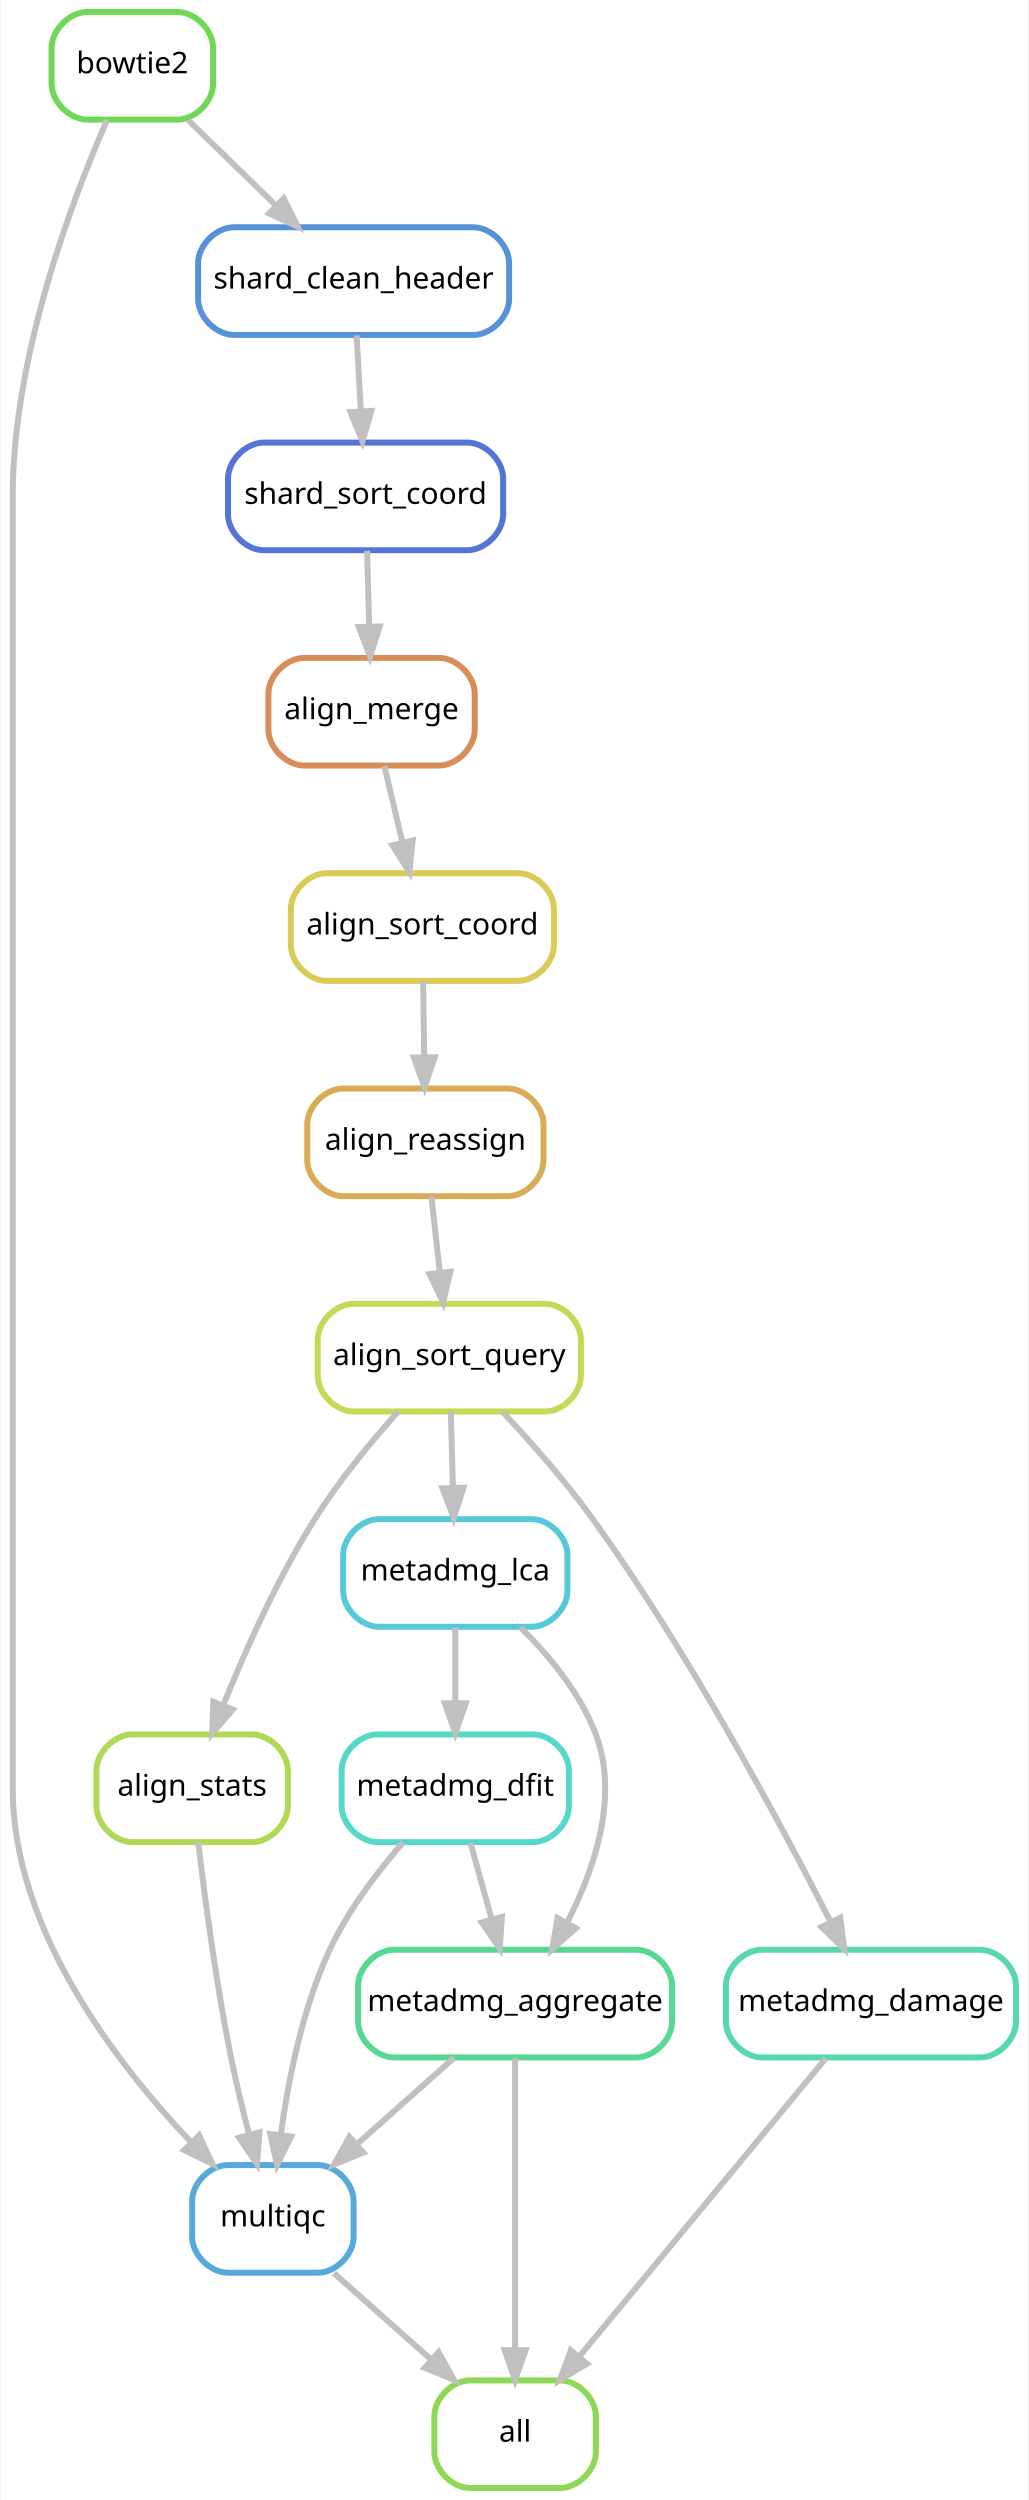
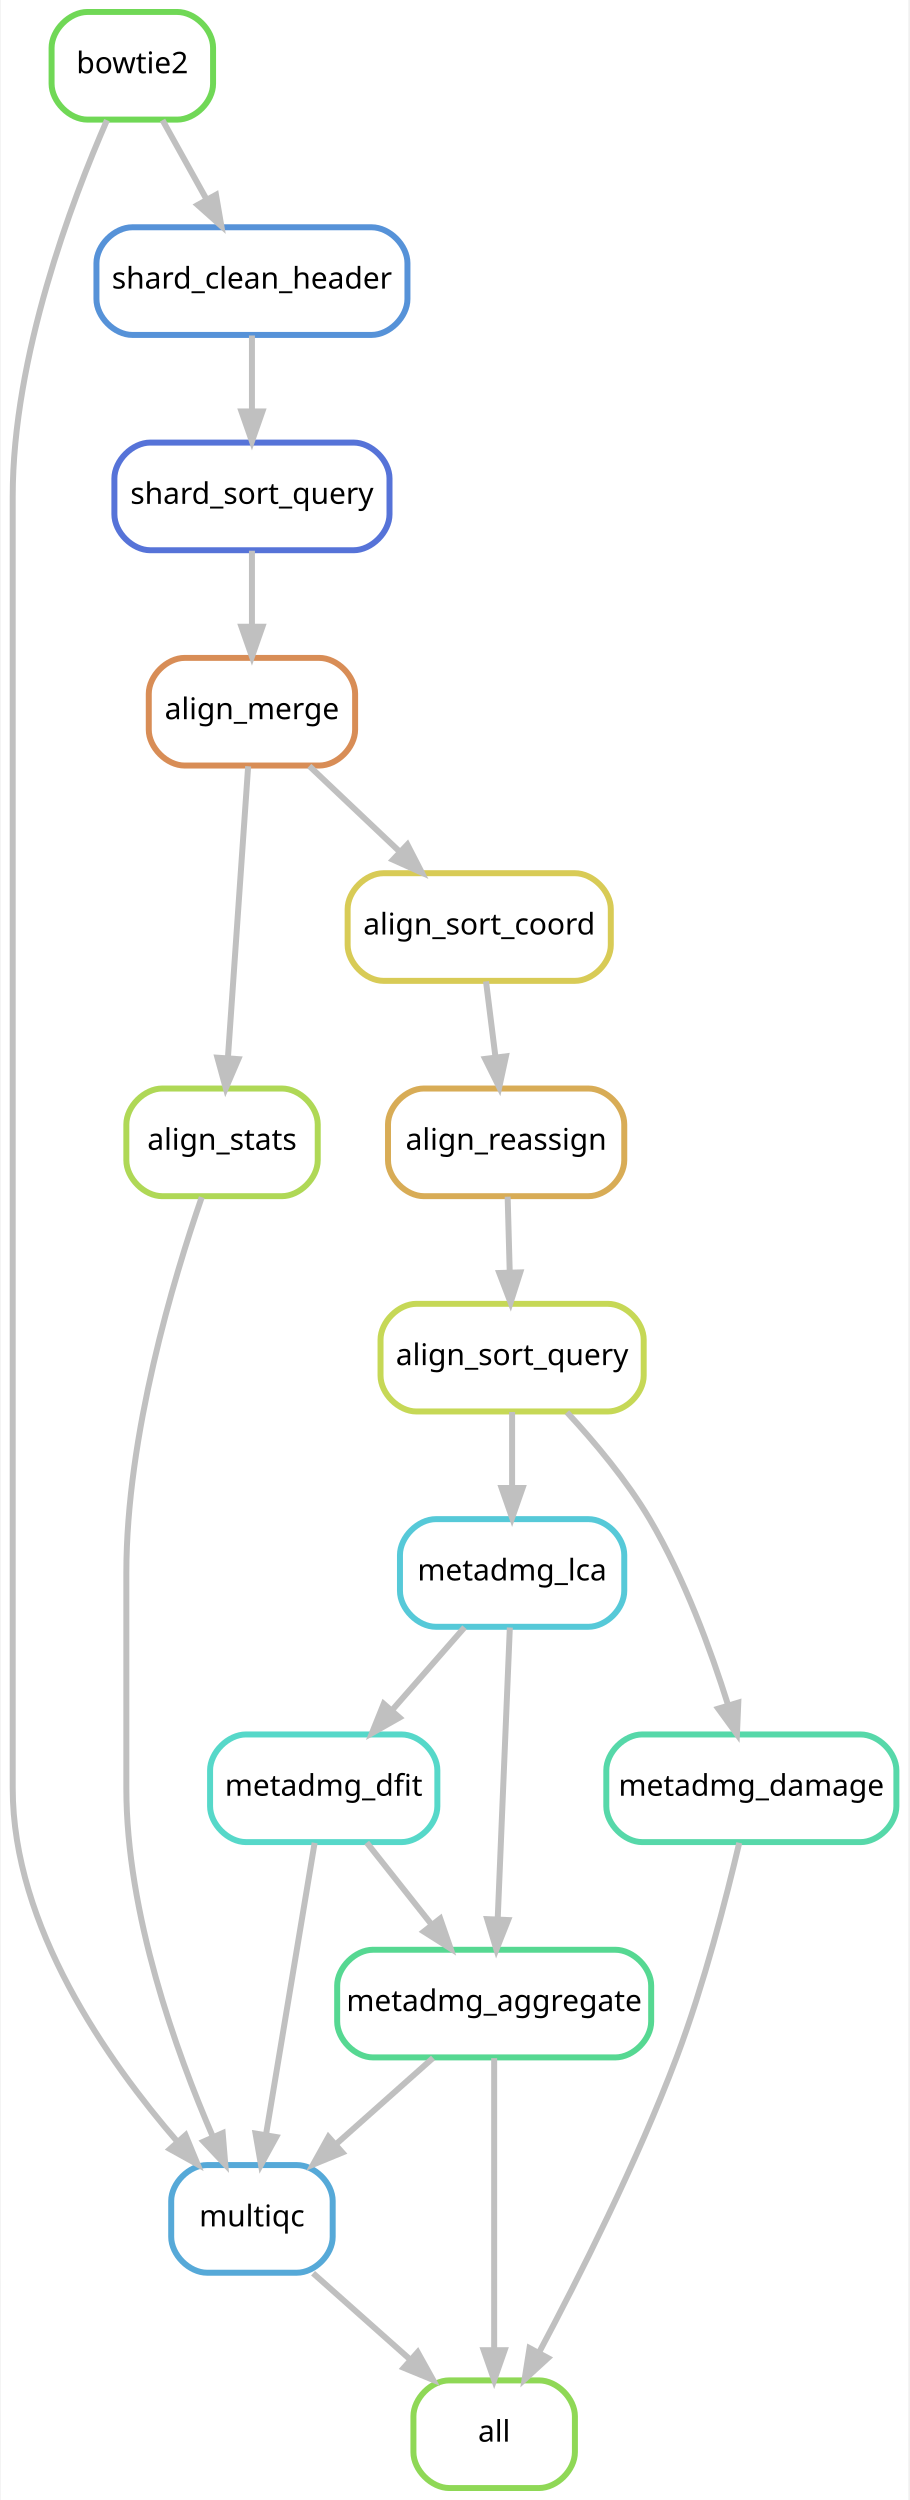
- <svg xmlns="http://www.w3.org/2000/svg" width="344pt" height="836pt" viewBox="0.00 0.00 343.50 836.00">
+ <svg xmlns="http://www.w3.org/2000/svg" width="304pt" height="836pt" viewBox="0.00 0.00 303.50 836.00">
  <g id="graph0" class="graph" transform="scale(1 1) rotate(0) translate(4 832)">
-     <polygon fill="#ffffff" stroke="transparent" points="-4,4 -4,-832 339.5,-832 339.5,4 -4,4" />
+     <polygon fill="#ffffff" stroke="transparent" points="-4,4 -4,-832 299.5,-832 299.5,4 -4,4" />
    <g id="node1" class="node">
-       <path fill="none" stroke="#8fd856" stroke-width="2" d="M183,-36C183,-36 153,-36 153,-36 147,-36 141,-30 141,-24 141,-24 141,-12 141,-12 141,-6 147,0 153,0 153,0 183,0 183,0 189,0 195,-6 195,-12 195,-12 195,-24 195,-24 195,-30 189,-36 183,-36" />
-       <text text-anchor="middle" x="168" y="-15.5" font-family="sans" font-size="10.00" fill="#000000">all</text>
+       <path fill="none" stroke="#8fd856" stroke-width="2" d="M176,-36C176,-36 146,-36 146,-36 140,-36 134,-30 134,-24 134,-24 134,-12 134,-12 134,-6 140,0 146,0 146,0 176,0 176,0 182,0 188,-6 188,-12 188,-12 188,-24 188,-24 188,-30 182,-36 176,-36" />
+       <text text-anchor="middle" x="161" y="-15.5" font-family="sans" font-size="10.00" fill="#000000">all</text>
    </g>
    <g id="node2" class="node">
-       <path fill="none" stroke="#56a9d8" stroke-width="2" d="M102,-108C102,-108 72,-108 72,-108 66,-108 60,-102 60,-96 60,-96 60,-84 60,-84 60,-78 66,-72 72,-72 72,-72 102,-72 102,-72 108,-72 114,-78 114,-84 114,-84 114,-96 114,-96 114,-102 108,-108 102,-108" />
-       <text text-anchor="middle" x="87" y="-87.5" font-family="sans" font-size="10.00" fill="#000000">multiqc</text>
+       <path fill="none" stroke="#56a9d8" stroke-width="2" d="M95,-108C95,-108 65,-108 65,-108 59,-108 53,-102 53,-96 53,-96 53,-84 53,-84 53,-78 59,-72 65,-72 65,-72 95,-72 95,-72 101,-72 107,-78 107,-84 107,-84 107,-96 107,-96 107,-102 101,-108 95,-108" />
+       <text text-anchor="middle" x="80" y="-87.5" font-family="sans" font-size="10.00" fill="#000000">multiqc</text>
    </g>
-     <g id="edge2" class="edge">
-       <path fill="none" stroke="#c0c0c0" stroke-width="2" d="M107.44,-71.831C117.32,-63.048 129.332,-52.371 140.045,-42.849" />
-       <polygon fill="#c0c0c0" stroke="#c0c0c0" stroke-width="2" points="142.418,-45.422 147.567,-36.163 137.767,-40.191 142.418,-45.422" />
+     <g id="edge1" class="edge">
+       <path fill="none" stroke="#c0c0c0" stroke-width="2" d="M100.44,-71.831C110.32,-63.048 122.332,-52.371 133.045,-42.849" />
+       <polygon fill="#c0c0c0" stroke="#c0c0c0" stroke-width="2" points="135.418,-45.422 140.567,-36.163 130.767,-40.191 135.418,-45.422" />
    </g>
    <g id="node3" class="node">
      <path fill="none" stroke="#70d856" stroke-width="2" d="M55,-828C55,-828 25,-828 25,-828 19,-828 13,-822 13,-816 13,-816 13,-804 13,-804 13,-798 19,-792 25,-792 25,-792 55,-792 55,-792 61,-792 67,-798 67,-804 67,-804 67,-816 67,-816 67,-822 61,-828 55,-828" />
      <text text-anchor="middle" x="40" y="-807.5" font-family="sans" font-size="10.00" fill="#000000">bowtie2</text>
    </g>
    <g id="edge7" class="edge">
-       <path fill="none" stroke="#c0c0c0" stroke-width="2" d="M31.517,-791.81C19.775,-764.922 0,-712.704 0,-666 0,-666 0,-666 0,-234 0,-187.212 34.064,-142.595 59.562,-115.752" />
-       <polygon fill="#c0c0c0" stroke="#c0c0c0" stroke-width="2" points="62.327,-117.932 66.822,-108.338 57.325,-113.035 62.327,-117.932" />
+       <path fill="none" stroke="#c0c0c0" stroke-width="2" d="M31.517,-791.81C19.775,-764.922 0,-712.704 0,-666 0,-666 0,-666 0,-234 0,-187.928 31.68,-142.816 55.169,-115.701" />
+       <polygon fill="#c0c0c0" stroke="#c0c0c0" stroke-width="2" points="57.803,-118.007 61.847,-108.214 52.578,-113.347 57.803,-118.007" />
+     </g>
+     <g id="node7" class="node">
+       <path fill="none" stroke="#5692d8" stroke-width="2" d="M120,-756C120,-756 40,-756 40,-756 34,-756 28,-750 28,-744 28,-744 28,-732 28,-732 28,-726 34,-720 40,-720 40,-720 120,-720 120,-720 126,-720 132,-726 132,-732 132,-732 132,-744 132,-744 132,-750 126,-756 120,-756" />
+       <text text-anchor="middle" x="80" y="-735.5" font-family="sans" font-size="10.00" fill="#000000">shard_clean_header</text>
+     </g>
+     <g id="edge11" class="edge">
+       <path fill="none" stroke="#c0c0c0" stroke-width="2" d="M50.094,-791.831C54.56,-783.793 59.907,-774.167 64.838,-765.292" />
+       <polygon fill="#c0c0c0" stroke="#c0c0c0" stroke-width="2" points="67.974,-766.855 69.77,-756.413 61.854,-763.455 67.974,-766.855" />
+     </g>
+     <g id="node4" class="node">
+       <path fill="none" stroke="#afd856" stroke-width="2" d="M90,-468C90,-468 50,-468 50,-468 44,-468 38,-462 38,-456 38,-456 38,-444 38,-444 38,-438 44,-432 50,-432 50,-432 90,-432 90,-432 96,-432 102,-438 102,-444 102,-444 102,-456 102,-456 102,-462 96,-468 90,-468" />
+       <text text-anchor="middle" x="70" y="-447.5" font-family="sans" font-size="10.00" fill="#000000">align_stats</text>
+     </g>
+     <g id="edge4" class="edge">
+       <path fill="none" stroke="#c0c0c0" stroke-width="2" d="M63.214,-431.65C53.82,-404.562 38,-352.098 38,-306 38,-306 38,-306 38,-234 38,-192.069 54.615,-145.918 66.945,-117.444" />
+       <polygon fill="#c0c0c0" stroke="#c0c0c0" stroke-width="2" points="70.215,-118.703 71.093,-108.145 63.822,-115.851 70.215,-118.703" />
+     </g>
+     <g id="node5" class="node">
+       <path fill="none" stroke="#d88d56" stroke-width="2" d="M102.5,-612C102.5,-612 57.5,-612 57.5,-612 51.5,-612 45.5,-606 45.5,-600 45.5,-600 45.5,-588 45.5,-588 45.5,-582 51.5,-576 57.5,-576 57.5,-576 102.5,-576 102.5,-576 108.5,-576 114.5,-582 114.5,-588 114.5,-588 114.5,-600 114.5,-600 114.5,-606 108.5,-612 102.5,-612" />
+       <text text-anchor="middle" x="80" y="-591.5" font-family="sans" font-size="10.00" fill="#000000">align_merge</text>
+     </g>
+     <g id="edge8" class="edge">
+       <path fill="none" stroke="#c0c0c0" stroke-width="2" d="M78.734,-575.762C77.028,-551.201 73.975,-507.247 71.969,-478.354" />
+       <polygon fill="#c0c0c0" stroke="#c0c0c0" stroke-width="2" points="75.441,-477.823 71.256,-468.09 68.457,-478.308 75.441,-477.823" />
+     </g>
+     <g id="node12" class="node">
+       <path fill="none" stroke="#d8cb56" stroke-width="2" d="M188,-540C188,-540 124,-540 124,-540 118,-540 112,-534 112,-528 112,-528 112,-516 112,-516 112,-510 118,-504 124,-504 124,-504 188,-504 188,-504 194,-504 200,-510 200,-516 200,-516 200,-528 200,-528 200,-534 194,-540 188,-540" />
+       <text text-anchor="middle" x="156" y="-519.5" font-family="sans" font-size="10.00" fill="#000000">align_sort_coord</text>
+     </g>
+     <g id="edge16" class="edge">
+       <path fill="none" stroke="#c0c0c0" stroke-width="2" d="M99.178,-575.831C108.359,-567.134 119.501,-556.578 129.478,-547.126" />
+       <polygon fill="#c0c0c0" stroke="#c0c0c0" stroke-width="2" points="131.976,-549.581 136.828,-540.163 127.162,-544.5 131.976,-549.581" />
+     </g>
+     <g id="node6" class="node">
+       <path fill="none" stroke="#5673d8" stroke-width="2" d="M114,-684C114,-684 46,-684 46,-684 40,-684 34,-678 34,-672 34,-672 34,-660 34,-660 34,-654 40,-648 46,-648 46,-648 114,-648 114,-648 120,-648 126,-654 126,-660 126,-660 126,-672 126,-672 126,-678 120,-684 114,-684" />
+       <text text-anchor="middle" x="80" y="-663.5" font-family="sans" font-size="10.00" fill="#000000">shard_sort_query</text>
+     </g>
+     <g id="edge9" class="edge">
+       <path fill="none" stroke="#c0c0c0" stroke-width="2" d="M80,-647.831C80,-640.131 80,-630.974 80,-622.417" />
+       <polygon fill="#c0c0c0" stroke="#c0c0c0" stroke-width="2" points="83.5,-622.413 80,-612.413 76.5,-622.413 83.5,-622.413" />
+     </g>
+     <g id="edge10" class="edge">
+       <path fill="none" stroke="#c0c0c0" stroke-width="2" d="M80,-719.831C80,-712.131 80,-702.974 80,-694.417" />
+       <polygon fill="#c0c0c0" stroke="#c0c0c0" stroke-width="2" points="83.5,-694.413 80,-684.413 76.5,-694.413 83.5,-694.413" />
+     </g>
+     <g id="node8" class="node">
+       <path fill="none" stroke="#56d8c9" stroke-width="2" d="M130,-252C130,-252 78,-252 78,-252 72,-252 66,-246 66,-240 66,-240 66,-228 66,-228 66,-222 72,-216 78,-216 78,-216 130,-216 130,-216 136,-216 142,-222 142,-228 142,-228 142,-240 142,-240 142,-246 136,-252 130,-252" />
+       <text text-anchor="middle" x="104" y="-231.5" font-family="sans" font-size="10.00" fill="#000000">metadmg_dfit</text>
+     </g>
+     <g id="edge5" class="edge">
+       <path fill="none" stroke="#c0c0c0" stroke-width="2" d="M100.96,-215.762C96.849,-191.093 89.477,-146.86 84.662,-117.973" />
+       <polygon fill="#c0c0c0" stroke="#c0c0c0" stroke-width="2" points="88.111,-117.378 83.015,-108.09 81.207,-118.529 88.111,-117.378" />
+     </g>
+     <g id="node13" class="node">
+       <path fill="none" stroke="#56d892" stroke-width="2" d="M201.5,-180C201.5,-180 120.5,-180 120.5,-180 114.5,-180 108.5,-174 108.5,-168 108.5,-168 108.5,-156 108.5,-156 108.5,-150 114.5,-144 120.5,-144 120.5,-144 201.5,-144 201.5,-144 207.5,-144 213.5,-150 213.5,-156 213.5,-156 213.5,-168 213.5,-168 213.5,-174 207.5,-180 201.5,-180" />
+       <text text-anchor="middle" x="161" y="-159.5" font-family="sans" font-size="10.00" fill="#000000">metadmg_aggregate</text>
+     </g>
+     <g id="edge17" class="edge">
+       <path fill="none" stroke="#c0c0c0" stroke-width="2" d="M118.383,-215.831C124.949,-207.539 132.851,-197.557 140.058,-188.453" />
+       <polygon fill="#c0c0c0" stroke="#c0c0c0" stroke-width="2" points="142.96,-190.426 146.423,-180.413 137.472,-186.081 142.96,-190.426" />
+     </g>
+     <g id="node9" class="node">
+       <path fill="none" stroke="#56c9d8" stroke-width="2" d="M192.5,-324C192.5,-324 141.5,-324 141.5,-324 135.5,-324 129.5,-318 129.5,-312 129.5,-312 129.5,-300 129.5,-300 129.5,-294 135.5,-288 141.5,-288 141.5,-288 192.5,-288 192.5,-288 198.5,-288 204.5,-294 204.5,-300 204.5,-300 204.5,-312 204.5,-312 204.5,-318 198.5,-324 192.5,-324" />
+       <text text-anchor="middle" x="167" y="-303.5" font-family="sans" font-size="10.00" fill="#000000">metadmg_lca</text>
+     </g>
+     <g id="edge12" class="edge">
+       <path fill="none" stroke="#c0c0c0" stroke-width="2" d="M151.102,-287.831C143.772,-279.454 134.934,-269.353 126.903,-260.175" />
+       <polygon fill="#c0c0c0" stroke="#c0c0c0" stroke-width="2" points="129.331,-257.634 120.112,-252.413 124.063,-262.244 129.331,-257.634" />
+     </g>
+     <g id="edge18" class="edge">
+       <path fill="none" stroke="#c0c0c0" stroke-width="2" d="M166.24,-287.762C165.217,-263.201 163.385,-219.247 162.181,-190.354" />
+       <polygon fill="#c0c0c0" stroke="#c0c0c0" stroke-width="2" points="165.667,-189.935 161.754,-180.09 158.673,-190.227 165.667,-189.935" />
    </g>
    <g id="node10" class="node">
-       <path fill="none" stroke="#5692d8" stroke-width="2" d="M154,-756C154,-756 74,-756 74,-756 68,-756 62,-750 62,-744 62,-744 62,-732 62,-732 62,-726 68,-720 74,-720 74,-720 154,-720 154,-720 160,-720 166,-726 166,-732 166,-732 166,-744 166,-744 166,-750 160,-756 154,-756" />
-       <text text-anchor="middle" x="114" y="-735.5" font-family="sans" font-size="10.00" fill="#000000">shard_clean_header</text>
+       <path fill="none" stroke="#c6d856" stroke-width="2" d="M199,-396C199,-396 135,-396 135,-396 129,-396 123,-390 123,-384 123,-384 123,-372 123,-372 123,-366 129,-360 135,-360 135,-360 199,-360 199,-360 205,-360 211,-366 211,-372 211,-372 211,-384 211,-384 211,-390 205,-396 199,-396" />
+       <text text-anchor="middle" x="167" y="-375.5" font-family="sans" font-size="10.00" fill="#000000">align_sort_query</text>
+     </g>
+     <g id="edge13" class="edge">
+       <path fill="none" stroke="#c0c0c0" stroke-width="2" d="M167,-359.831C167,-352.131 167,-342.974 167,-334.417" />
+       <polygon fill="#c0c0c0" stroke="#c0c0c0" stroke-width="2" points="170.5,-334.413 167,-324.413 163.5,-334.413 170.5,-334.413" />
+     </g>
+     <g id="node14" class="node">
+       <path fill="none" stroke="#56d8a9" stroke-width="2" d="M283.5,-252C283.5,-252 210.5,-252 210.5,-252 204.5,-252 198.5,-246 198.5,-240 198.5,-240 198.5,-228 198.5,-228 198.5,-222 204.5,-216 210.5,-216 210.5,-216 283.5,-216 283.5,-216 289.5,-216 295.5,-222 295.5,-228 295.5,-228 295.5,-240 295.5,-240 295.5,-246 289.5,-252 283.5,-252" />
+       <text text-anchor="middle" x="247" y="-231.5" font-family="sans" font-size="10.00" fill="#000000">metadmg_damage</text>
+     </g>
+     <g id="edge19" class="edge">
+       <path fill="none" stroke="#c0c0c0" stroke-width="2" d="M185.337,-359.737C194.555,-349.808 205.361,-336.938 213,-324 224.554,-304.432 233.431,-280.242 239.212,-261.871" />
+       <polygon fill="#c0c0c0" stroke="#c0c0c0" stroke-width="2" points="242.632,-262.653 242.179,-252.068 235.932,-260.625 242.632,-262.653" />
+     </g>
+     <g id="node11" class="node">
+       <path fill="none" stroke="#d8ac56" stroke-width="2" d="M192.5,-468C192.5,-468 137.5,-468 137.5,-468 131.5,-468 125.5,-462 125.5,-456 125.5,-456 125.5,-444 125.5,-444 125.5,-438 131.5,-432 137.5,-432 137.5,-432 192.5,-432 192.5,-432 198.5,-432 204.5,-438 204.5,-444 204.5,-444 204.5,-456 204.5,-456 204.5,-462 198.5,-468 192.5,-468" />
+       <text text-anchor="middle" x="165" y="-447.5" font-family="sans" font-size="10.00" fill="#000000">align_reassign</text>
    </g>
    <g id="edge14" class="edge">
-       <path fill="none" stroke="#c0c0c0" stroke-width="2" d="M58.673,-791.831C67.525,-783.219 78.249,-772.785 87.889,-763.405" />
-       <polygon fill="#c0c0c0" stroke="#c0c0c0" stroke-width="2" points="90.606,-765.645 95.333,-756.163 85.725,-760.628 90.606,-765.645" />
-     </g>
-     <g id="node4" class="node">
-       <path fill="none" stroke="#afd856" stroke-width="2" d="M80,-252C80,-252 40,-252 40,-252 34,-252 28,-246 28,-240 28,-240 28,-228 28,-228 28,-222 34,-216 40,-216 40,-216 80,-216 80,-216 86,-216 92,-222 92,-228 92,-228 92,-240 92,-240 92,-246 86,-252 80,-252" />
-       <text text-anchor="middle" x="60" y="-231.5" font-family="sans" font-size="10.00" fill="#000000">align_stats</text>
-     </g>
-     <g id="edge4" class="edge">
-       <path fill="none" stroke="#c0c0c0" stroke-width="2" d="M62.011,-215.97C64.185,-197.729 68.017,-168.763 73,-144 74.693,-135.588 76.89,-126.531 79.041,-118.283" />
-       <polygon fill="#c0c0c0" stroke="#c0c0c0" stroke-width="2" points="82.488,-118.943 81.698,-108.378 75.727,-117.129 82.488,-118.943" />
-     </g>
-     <g id="node5" class="node">
-       <path fill="none" stroke="#c6d856" stroke-width="2" d="M178,-396C178,-396 114,-396 114,-396 108,-396 102,-390 102,-384 102,-384 102,-372 102,-372 102,-366 108,-360 114,-360 114,-360 178,-360 178,-360 184,-360 190,-366 190,-372 190,-372 190,-384 190,-384 190,-390 184,-396 178,-396" />
-       <text text-anchor="middle" x="146" y="-375.5" font-family="sans" font-size="10.00" fill="#000000">align_sort_query</text>
-     </g>
-     <g id="edge8" class="edge">
-       <path fill="none" stroke="#c0c0c0" stroke-width="2" d="M128.868,-359.954C119.862,-349.882 109.052,-336.812 101,-324 88.589,-304.252 77.805,-280.12 70.415,-261.817" />
-       <polygon fill="#c0c0c0" stroke="#c0c0c0" stroke-width="2" points="73.593,-260.335 66.671,-252.314 67.08,-262.901 73.593,-260.335" />
-     </g>
-     <g id="node12" class="node">
-       <path fill="none" stroke="#56c9d8" stroke-width="2" d="M173.5,-324C173.5,-324 122.5,-324 122.5,-324 116.5,-324 110.5,-318 110.5,-312 110.5,-312 110.5,-300 110.5,-300 110.5,-294 116.5,-288 122.5,-288 122.5,-288 173.5,-288 173.5,-288 179.5,-288 185.5,-294 185.5,-300 185.5,-300 185.5,-312 185.5,-312 185.5,-318 179.5,-324 173.5,-324" />
-       <text text-anchor="middle" x="148" y="-303.5" font-family="sans" font-size="10.00" fill="#000000">metadmg_lca</text>
-     </g>
-     <g id="edge16" class="edge">
-       <path fill="none" stroke="#c0c0c0" stroke-width="2" d="M146.505,-359.831C146.719,-352.131 146.973,-342.974 147.211,-334.417" />
-       <polygon fill="#c0c0c0" stroke="#c0c0c0" stroke-width="2" points="150.709,-334.507 147.488,-324.413 143.712,-334.312 150.709,-334.507" />
-     </g>
-     <g id="node14" class="node">
-       <path fill="none" stroke="#56d8a9" stroke-width="2" d="M323.5,-180C323.5,-180 250.5,-180 250.5,-180 244.5,-180 238.5,-174 238.5,-168 238.5,-168 238.5,-156 238.5,-156 238.5,-150 244.5,-144 250.5,-144 250.5,-144 323.5,-144 323.5,-144 329.5,-144 335.5,-150 335.5,-156 335.5,-156 335.5,-168 335.5,-168 335.5,-174 329.5,-180 323.5,-180" />
-       <text text-anchor="middle" x="287" y="-159.5" font-family="sans" font-size="10.00" fill="#000000">metadmg_damage</text>
-     </g>
-     <g id="edge19" class="edge">
-       <path fill="none" stroke="#c0c0c0" stroke-width="2" d="M163.877,-359.803C173.368,-349.688 184.914,-336.624 194,-324 226.245,-279.203 256.722,-222.365 273.529,-189.298" />
-       <polygon fill="#c0c0c0" stroke="#c0c0c0" stroke-width="2" points="276.721,-190.741 278.095,-180.235 270.47,-187.591 276.721,-190.741" />
-     </g>
-     <g id="node6" class="node">
-       <path fill="none" stroke="#d8ac56" stroke-width="2" d="M165.5,-468C165.5,-468 110.5,-468 110.5,-468 104.5,-468 98.5,-462 98.5,-456 98.5,-456 98.5,-444 98.5,-444 98.5,-438 104.5,-432 110.5,-432 110.5,-432 165.5,-432 165.5,-432 171.5,-432 177.5,-438 177.5,-444 177.5,-444 177.5,-456 177.5,-456 177.5,-462 171.5,-468 165.5,-468" />
-       <text text-anchor="middle" x="138" y="-447.5" font-family="sans" font-size="10.00" fill="#000000">align_reassign</text>
-     </g>
-     <g id="edge9" class="edge">
-       <path fill="none" stroke="#c0c0c0" stroke-width="2" d="M140.019,-431.831C140.874,-424.131 141.892,-414.974 142.843,-406.417" />
-       <polygon fill="#c0c0c0" stroke="#c0c0c0" stroke-width="2" points="146.328,-406.739 143.954,-396.413 139.371,-405.966 146.328,-406.739" />
-     </g>
-     <g id="node7" class="node">
-       <path fill="none" stroke="#d8cb56" stroke-width="2" d="M169,-540C169,-540 105,-540 105,-540 99,-540 93,-534 93,-528 93,-528 93,-516 93,-516 93,-510 99,-504 105,-504 105,-504 169,-504 169,-504 175,-504 181,-510 181,-516 181,-516 181,-528 181,-528 181,-534 175,-540 169,-540" />
-       <text text-anchor="middle" x="137" y="-519.5" font-family="sans" font-size="10.00" fill="#000000">align_sort_coord</text>
-     </g>
-     <g id="edge10" class="edge">
-       <path fill="none" stroke="#c0c0c0" stroke-width="2" d="M137.252,-503.831C137.359,-496.131 137.487,-486.974 137.605,-478.417" />
-       <polygon fill="#c0c0c0" stroke="#c0c0c0" stroke-width="2" points="141.105,-478.461 137.744,-468.413 134.106,-478.364 141.105,-478.461" />
-     </g>
-     <g id="node8" class="node">
-       <path fill="none" stroke="#d88d56" stroke-width="2" d="M142.5,-612C142.5,-612 97.5,-612 97.5,-612 91.5,-612 85.5,-606 85.5,-600 85.5,-600 85.5,-588 85.5,-588 85.5,-582 91.5,-576 97.5,-576 97.5,-576 142.5,-576 142.5,-576 148.5,-576 154.5,-582 154.5,-588 154.5,-588 154.5,-600 154.5,-600 154.5,-606 148.5,-612 142.5,-612" />
-       <text text-anchor="middle" x="120" y="-591.5" font-family="sans" font-size="10.00" fill="#000000">align_merge</text>
-     </g>
-     <g id="edge11" class="edge">
-       <path fill="none" stroke="#c0c0c0" stroke-width="2" d="M124.29,-575.831C126.108,-568.131 128.27,-558.974 130.291,-550.417" />
-       <polygon fill="#c0c0c0" stroke="#c0c0c0" stroke-width="2" points="133.761,-550.95 132.652,-540.413 126.948,-549.341 133.761,-550.95" />
-     </g>
-     <g id="node9" class="node">
-       <path fill="none" stroke="#5673d8" stroke-width="2" d="M152,-684C152,-684 84,-684 84,-684 78,-684 72,-678 72,-672 72,-672 72,-660 72,-660 72,-654 78,-648 84,-648 84,-648 152,-648 152,-648 158,-648 164,-654 164,-660 164,-660 164,-672 164,-672 164,-678 158,-684 152,-684" />
-       <text text-anchor="middle" x="118" y="-663.5" font-family="sans" font-size="10.00" fill="#000000">shard_sort_coord</text>
-     </g>
-     <g id="edge12" class="edge">
-       <path fill="none" stroke="#c0c0c0" stroke-width="2" d="M118.505,-647.831C118.719,-640.131 118.973,-630.974 119.211,-622.417" />
-       <polygon fill="#c0c0c0" stroke="#c0c0c0" stroke-width="2" points="122.709,-622.507 119.489,-612.413 115.712,-622.312 122.709,-622.507" />
-     </g>
-     <g id="edge13" class="edge">
-       <path fill="none" stroke="#c0c0c0" stroke-width="2" d="M115.009,-719.831C115.437,-712.131 115.946,-702.974 116.421,-694.417" />
-       <polygon fill="#c0c0c0" stroke="#c0c0c0" stroke-width="2" points="119.917,-694.592 116.977,-684.413 112.928,-694.204 119.917,-694.592" />
-     </g>
-     <g id="node11" class="node">
-       <path fill="none" stroke="#56d8c9" stroke-width="2" d="M174,-252C174,-252 122,-252 122,-252 116,-252 110,-246 110,-240 110,-240 110,-228 110,-228 110,-222 116,-216 122,-216 122,-216 174,-216 174,-216 180,-216 186,-222 186,-228 186,-228 186,-240 186,-240 186,-246 180,-252 174,-252" />
-       <text text-anchor="middle" x="148" y="-231.5" font-family="sans" font-size="10.00" fill="#000000">metadmg_dfit</text>
-     </g>
-     <g id="edge5" class="edge">
-       <path fill="none" stroke="#c0c0c0" stroke-width="2" d="M130.539,-215.906C121.925,-206.023 112.1,-193.143 106,-180 96.895,-160.384 92.106,-136.336 89.615,-118.035" />
-       <polygon fill="#c0c0c0" stroke="#c0c0c0" stroke-width="2" points="93.077,-117.507 88.398,-108.001 86.128,-118.349 93.077,-117.507" />
-     </g>
-     <g id="node13" class="node">
-       <path fill="none" stroke="#56d892" stroke-width="2" d="M208.5,-180C208.5,-180 127.5,-180 127.5,-180 121.5,-180 115.5,-174 115.5,-168 115.5,-168 115.5,-156 115.5,-156 115.5,-150 121.5,-144 127.5,-144 127.5,-144 208.5,-144 208.5,-144 214.5,-144 220.5,-150 220.5,-156 220.5,-156 220.5,-168 220.5,-168 220.5,-174 214.5,-180 208.5,-180" />
-       <text text-anchor="middle" x="168" y="-159.5" font-family="sans" font-size="10.00" fill="#000000">metadmg_aggregate</text>
-     </g>
-     <g id="edge17" class="edge">
-       <path fill="none" stroke="#c0c0c0" stroke-width="2" d="M153.047,-215.831C155.209,-208.046 157.785,-198.773 160.185,-190.135" />
-       <polygon fill="#c0c0c0" stroke="#c0c0c0" stroke-width="2" points="163.581,-190.985 162.885,-180.413 156.836,-189.112 163.581,-190.985" />
+       <path fill="none" stroke="#c0c0c0" stroke-width="2" d="M165.505,-431.831C165.719,-424.131 165.973,-414.974 166.211,-406.417" />
+       <polygon fill="#c0c0c0" stroke="#c0c0c0" stroke-width="2" points="169.709,-406.507 166.488,-396.413 162.712,-406.312 169.709,-406.507" />
    </g>
    <g id="edge15" class="edge">
-       <path fill="none" stroke="#c0c0c0" stroke-width="2" d="M148,-287.831C148,-280.131 148,-270.974 148,-262.417" />
-       <polygon fill="#c0c0c0" stroke="#c0c0c0" stroke-width="2" points="151.5,-262.413 148,-252.413 144.5,-262.413 151.5,-262.413" />
+       <path fill="none" stroke="#c0c0c0" stroke-width="2" d="M158.271,-503.831C159.234,-496.131 160.378,-486.974 161.448,-478.417" />
+       <polygon fill="#c0c0c0" stroke="#c0c0c0" stroke-width="2" points="164.931,-478.77 162.698,-468.413 157.985,-477.902 164.931,-478.77" />
    </g>
-     <g id="edge18" class="edge">
-       <path fill="none" stroke="#c0c0c0" stroke-width="2" d="M169.767,-287.817C179.472,-278.282 189.86,-265.736 195,-252 202.79,-231.184 194.64,-207.031 185.31,-188.991" />
-       <polygon fill="#c0c0c0" stroke="#c0c0c0" stroke-width="2" points="188.321,-187.203 180.402,-180.164 182.203,-190.605 188.321,-187.203" />
-     </g>
-     <g id="edge1" class="edge">
-       <path fill="none" stroke="#c0c0c0" stroke-width="2" d="M168,-143.762C168,-119.201 168,-75.247 168,-46.354" />
-       <polygon fill="#c0c0c0" stroke="#c0c0c0" stroke-width="2" points="171.5,-46.09 168,-36.09 164.5,-46.09 171.5,-46.09" />
+     <g id="edge2" class="edge">
+       <path fill="none" stroke="#c0c0c0" stroke-width="2" d="M161,-143.762C161,-119.201 161,-75.247 161,-46.354" />
+       <polygon fill="#c0c0c0" stroke="#c0c0c0" stroke-width="2" points="164.5,-46.09 161,-36.09 157.5,-46.09 164.5,-46.09" />
    </g>
    <g id="edge6" class="edge">
-       <path fill="none" stroke="#c0c0c0" stroke-width="2" d="M147.56,-143.831C137.679,-135.048 125.668,-124.371 114.955,-114.849" />
-       <polygon fill="#c0c0c0" stroke="#c0c0c0" stroke-width="2" points="117.233,-112.191 107.433,-108.163 112.582,-117.422 117.233,-112.191" />
+       <path fill="none" stroke="#c0c0c0" stroke-width="2" d="M140.56,-143.831C130.679,-135.048 118.668,-124.371 107.955,-114.849" />
+       <polygon fill="#c0c0c0" stroke="#c0c0c0" stroke-width="2" points="110.233,-112.191 100.433,-108.163 105.582,-117.422 110.233,-112.191" />
    </g>
    <g id="edge3" class="edge">
-       <path fill="none" stroke="#c0c0c0" stroke-width="2" d="M271.929,-143.762C251.095,-118.552 213.377,-72.91 189.565,-44.095" />
-       <polygon fill="#c0c0c0" stroke="#c0c0c0" stroke-width="2" points="192.017,-41.569 182.949,-36.09 186.621,-46.028 192.017,-41.569" />
+       <path fill="none" stroke="#c0c0c0" stroke-width="2" d="M242.955,-215.764C238.637,-197.363 231.162,-168.275 222,-144 208.759,-108.918 189.321,-70.355 175.965,-45.251" />
+       <polygon fill="#c0c0c0" stroke="#c0c0c0" stroke-width="2" points="178.985,-43.477 171.17,-36.323 172.819,-46.789 178.985,-43.477" />
    </g>
  </g>
</svg>
